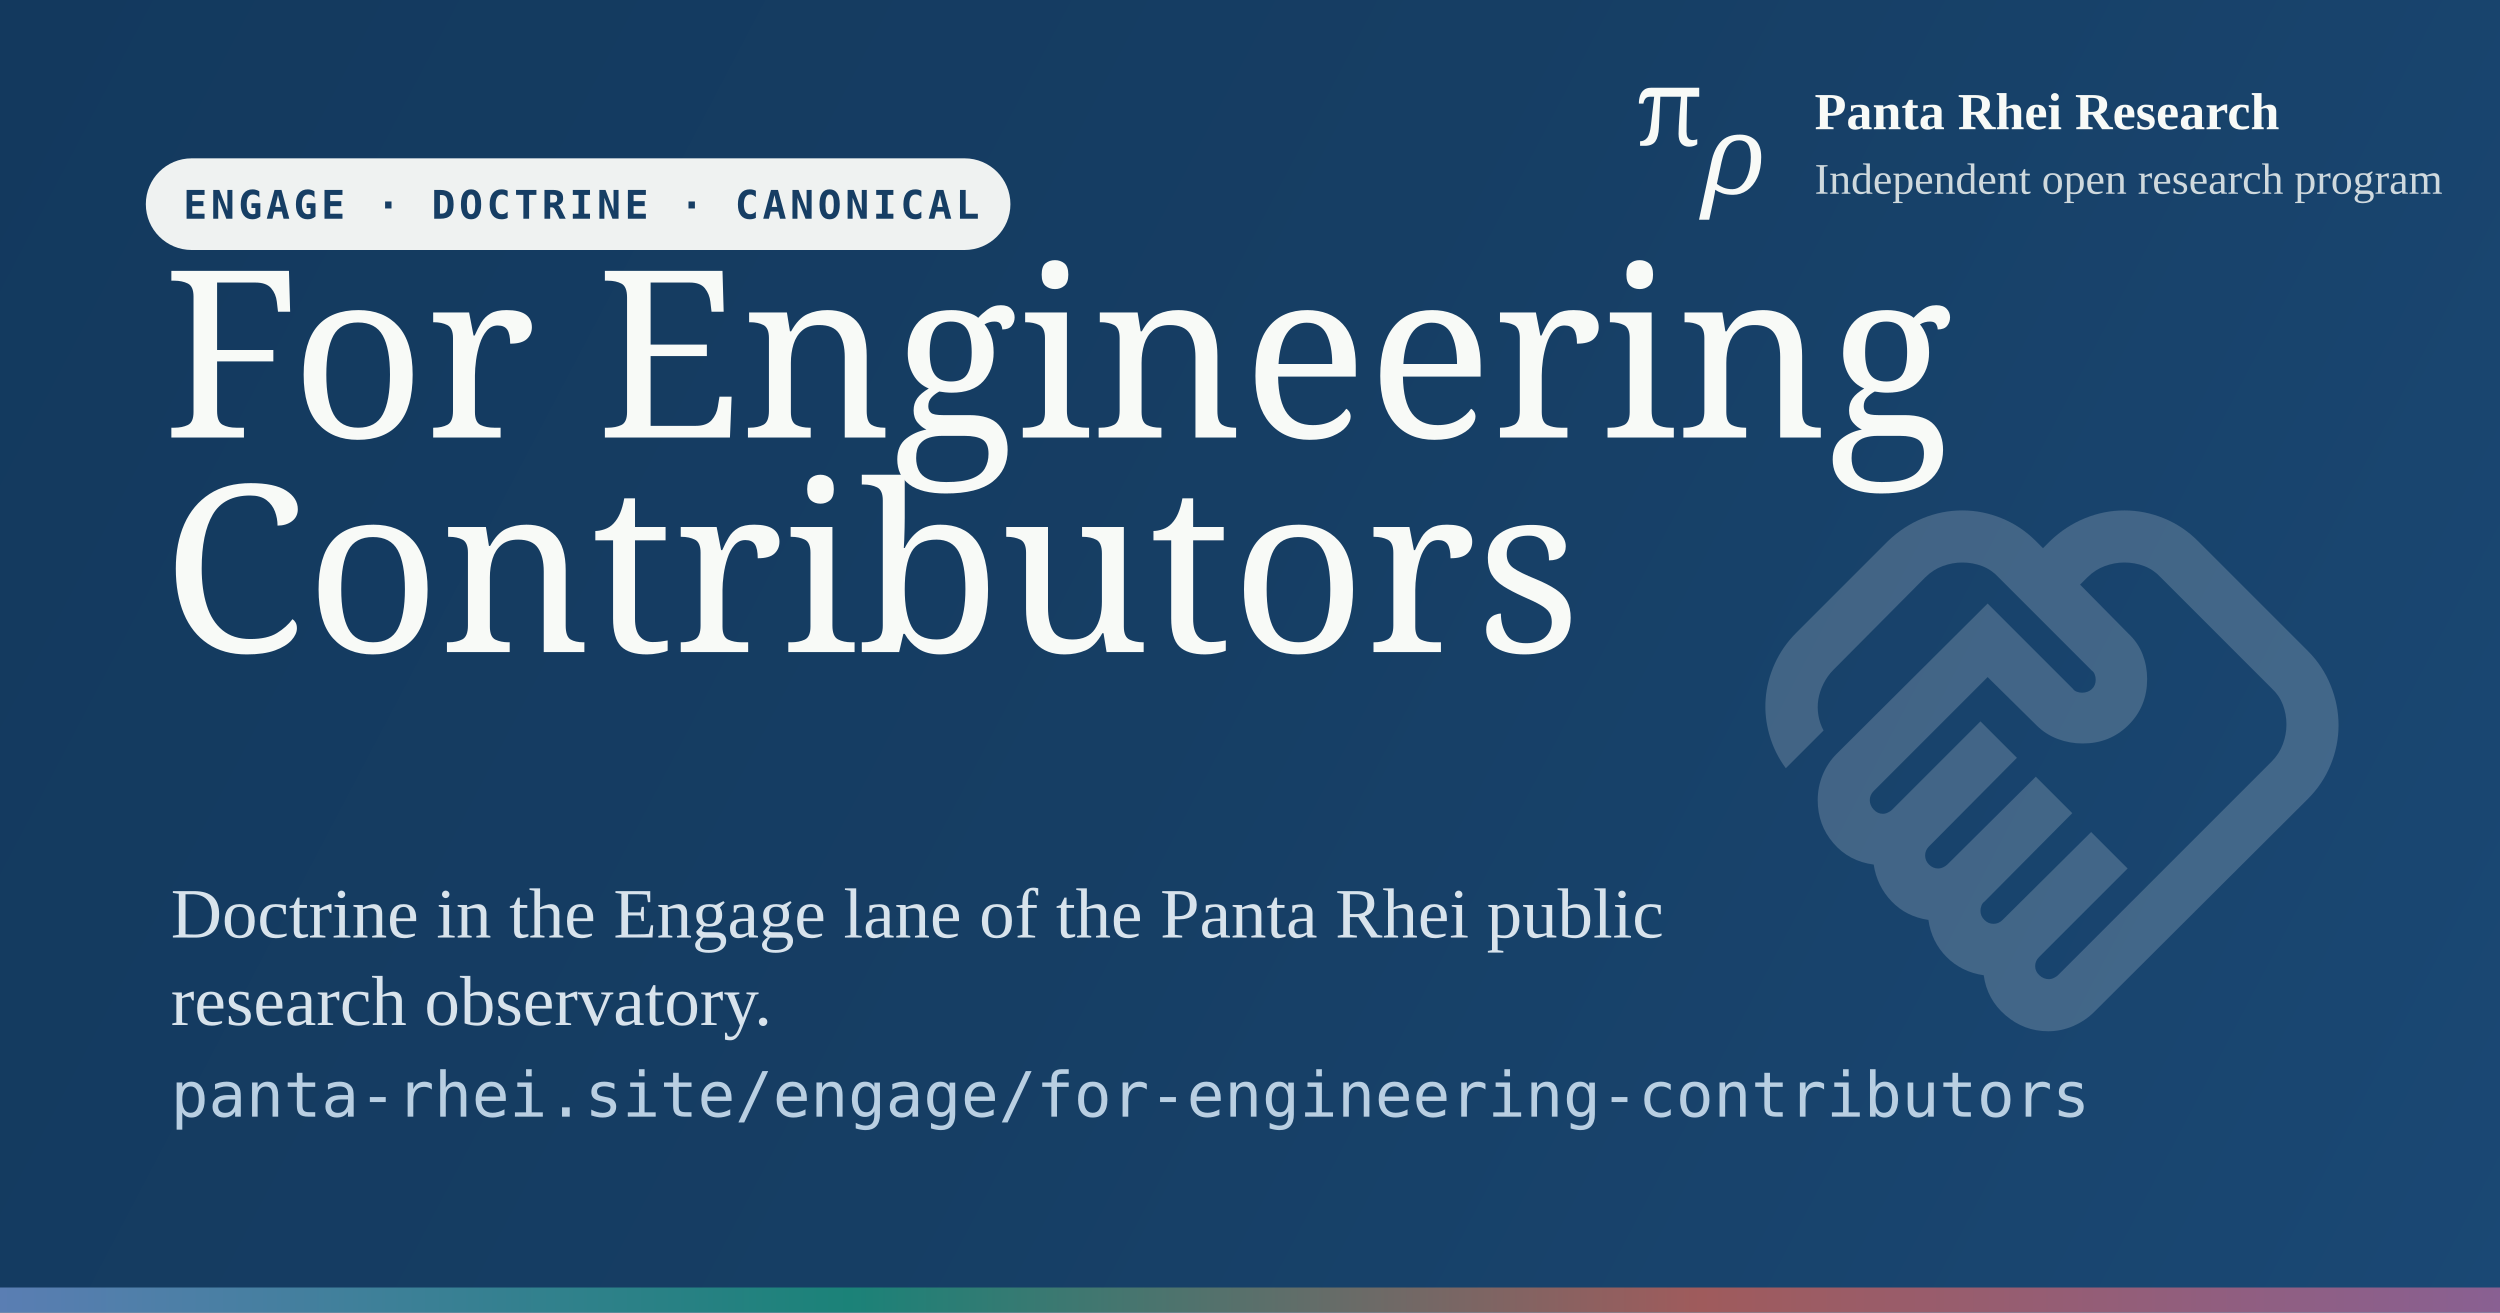
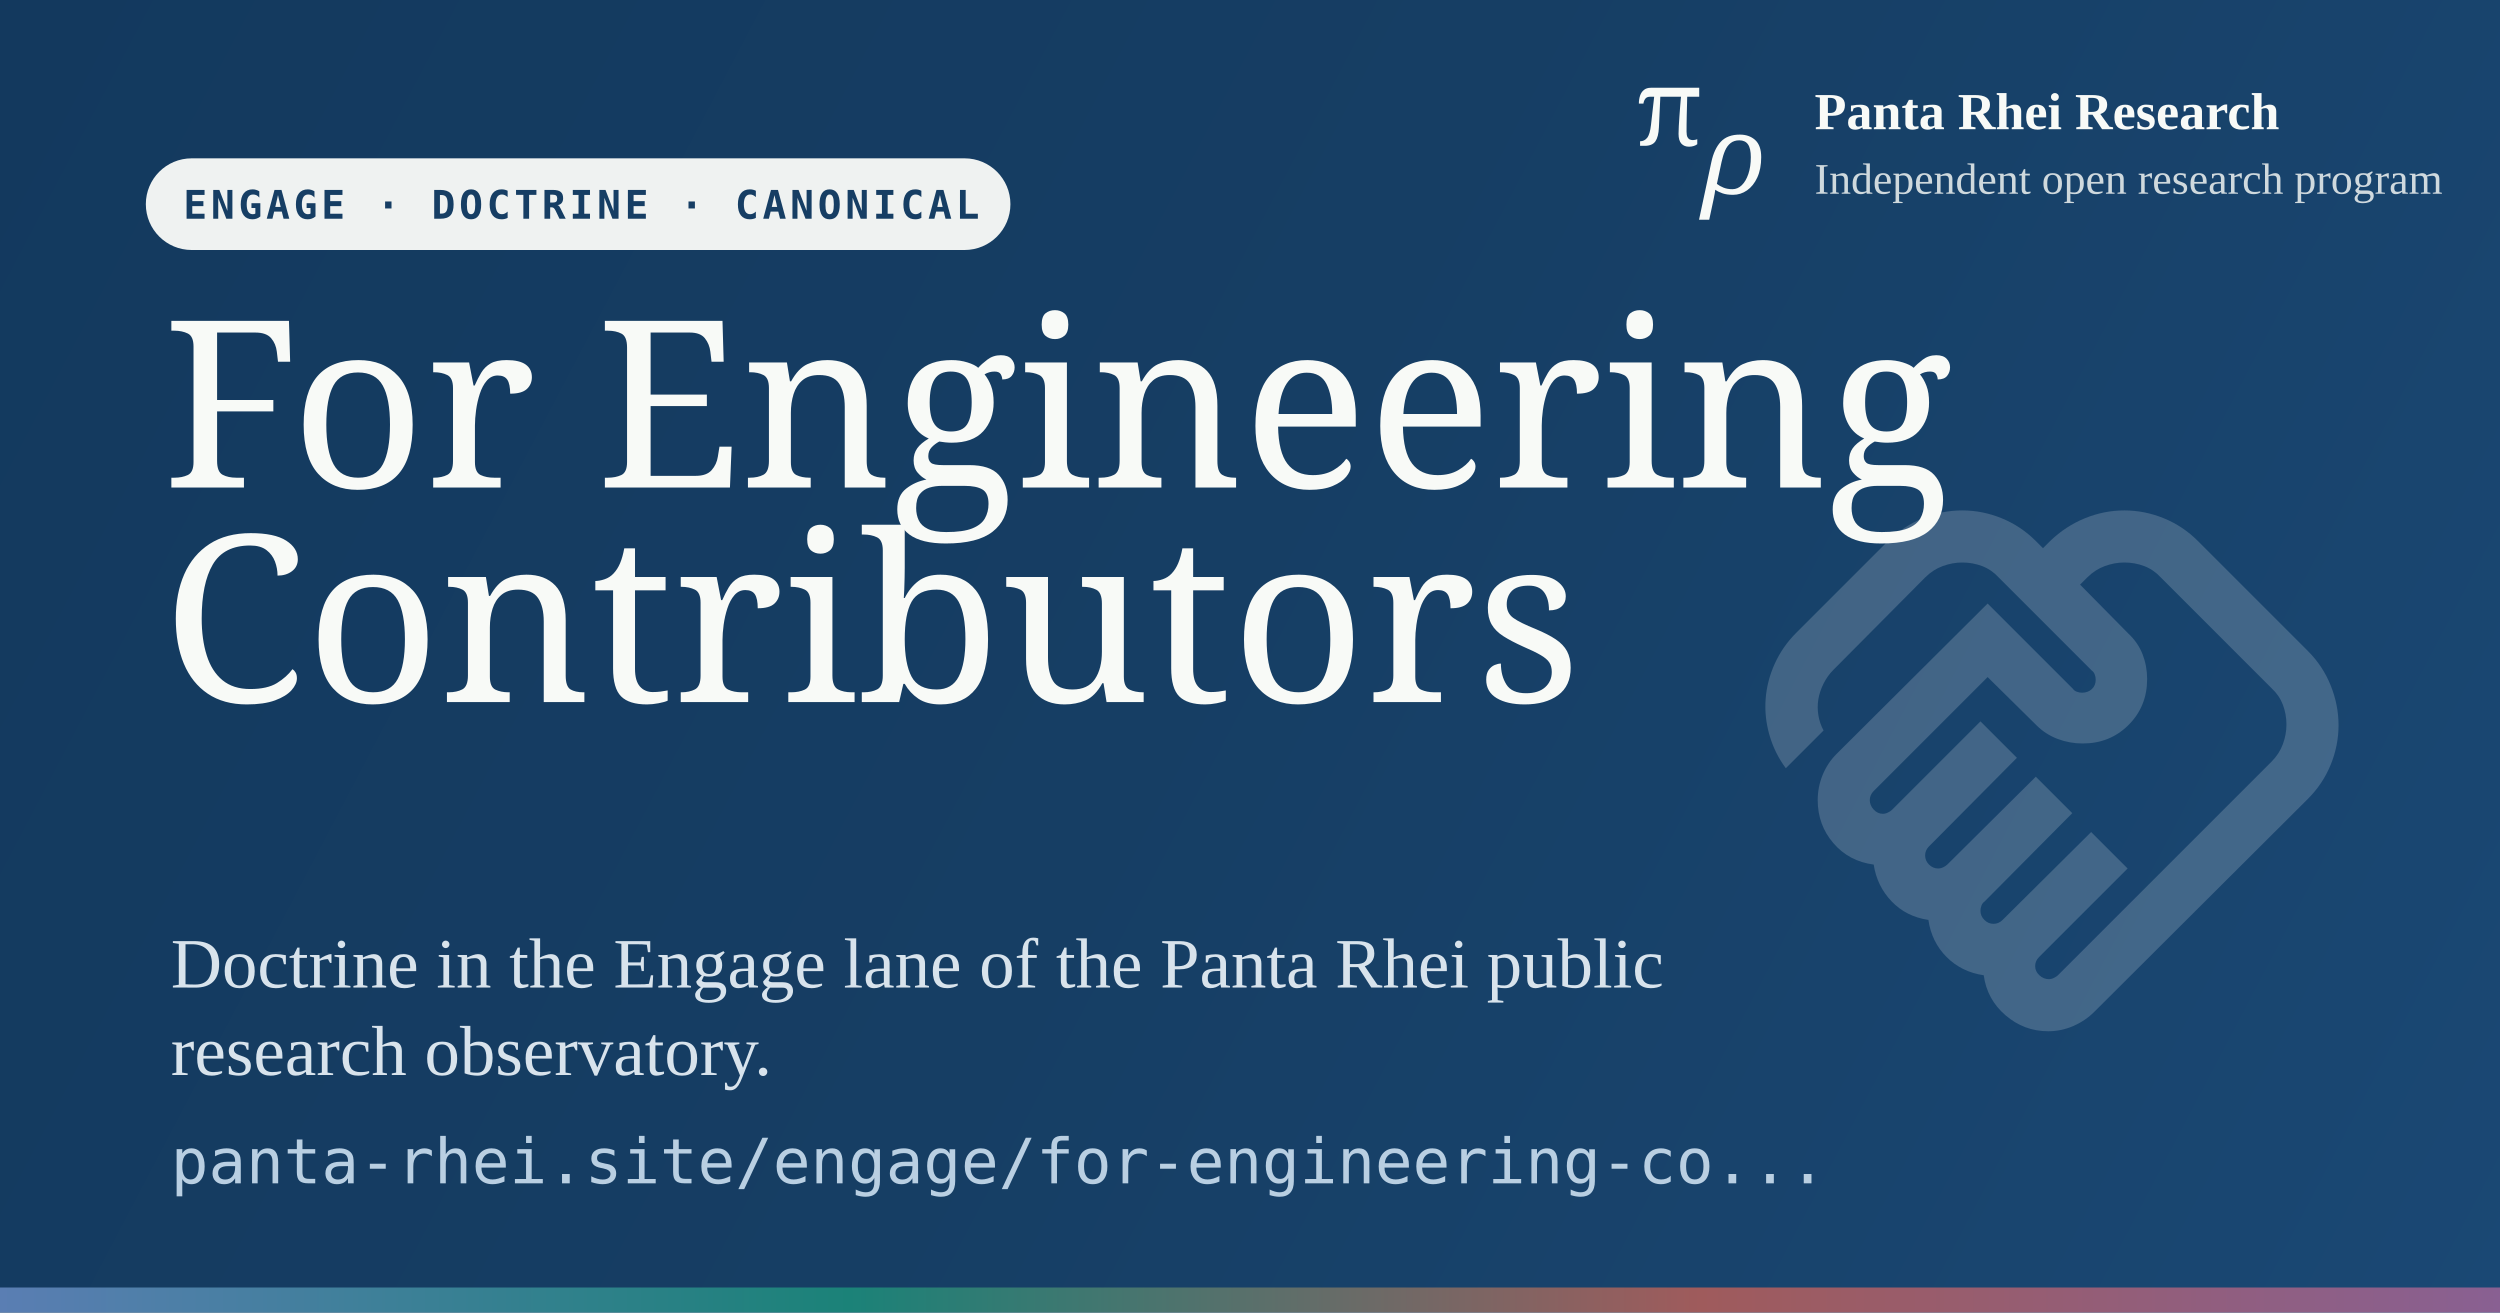
<svg xmlns="http://www.w3.org/2000/svg" width="1200" height="630" viewBox="0 0 1200 630" role="img" aria-label="Panta Rhei preview card for For Engineering Contributors.">
  <defs>
    <style>
      @font-face { font-family: "EB Garamond OG"; src: url("../fonts-local/EBGaramond-Regular.ttf"); }
      @font-face { font-family: "Source Sans 3 OG"; src: url("../fonts-local/SourceSans3-Regular.ttf"); }
      @font-face { font-family: "Source Code Pro OG"; src: url("../fonts-local/SourceCodePro-Regular.ttf"); }
    </style>
    <linearGradient id="spectrum-rule" x1="0" y1="0" x2="1200" y2="0" gradientUnits="userSpaceOnUse">
      <stop offset="0%" stop-color="#5A7EB3" />
      <stop offset="34%" stop-color="#1B8278" />
      <stop offset="68%" stop-color="#9F5B5C" />
      <stop offset="100%" stop-color="#896092" />
    </linearGradient>
  </defs>
  <linearGradient id="panta-og-dark-gradient" x1="0" y1="0" x2="1200" y2="630" gradientUnits="userSpaceOnUse">
    <stop offset="0%" stop-color="#13395E" />
    <stop offset="48%" stop-color="#163E64" />
    <stop offset="100%" stop-color="#1A4874" />
  </linearGradient>
  <rect width="1200" height="630" fill="url(#panta-og-dark-gradient)" />
  <rect x="0" y="618" width="1200" height="12" fill="url(#spectrum-rule)" />
  <svg x="835" y="220" width="300" height="300" viewBox="0 -960 960 960" opacity="0.18" aria-hidden="true">
    <path d="M475-160q4 0 8-2t6-4l328-328q12-12 17.5-27t5.5-30q0-16-5.5-30.5T817-607L647-777q-11-12-25.5-17.5T591-800q-15 0-30 5.5T534-777l-11 11 74 75q15 14 22 32t7 38q0 42-28.5 70.5T527-522q-20 0-38.5-7T456-550l-75-74-175 175q-3 3-4.5 6.5T200-435q0 8 6 14.5t14 6.5q4 0 8-2t6-4l136-136 56 56-135 136q-3 3-4.5 6.5T285-350q0 8 6 14t14 6q4 0 8-2t6-4l136-135 56 56-135 136q-3 2-4.5 6t-1.5 8q0 8 6 14t14 6q4 0 7.5-1.5t6.5-4.5l136-135 56 56-136 136q-3 3-4.5 6.5T454-180q0 8 6.5 14t14.5 6Zm-1 80q-37 0-65.5-24.5T375-166q-34-5-57-28t-28-57q-34-5-56.5-28.5T206-336q-38-5-62-33t-24-66q0-20 7.5-38.5T149-506l232-231 131 131q2 3 6 4.5t8 1.5q9 0 15-5.5t6-14.5q0-4-1.5-8t-4.5-6L398-777q-11-12-25.5-17.5T342-800q-15 0-30 5.5T285-777L144-635q-9 9-15 21t-8 24q-2 12 0 24.5t8 23.5l-58 58q-17-23-25-50.5T40-590q2-28 14-54.5T87-692l141-141q24-23 53.5-35t60.5-12q31 0 60.5 12t52.5 35l11 11 11-11q24-23 53.5-35t60.5-12q31 0 60.5 12t52.5 35l169 169q23 23 35 53t12 61q0 31-12 60.5T873-437L545-110q-14 14-32.5 22T474-80Zm-99-560Z" fill="#FFFFFF" />
  </svg>
  <g transform="translate(785 26)" fill="#F8FAF7">
    <text x="0" y="44" font-family="EB Garamond OG, Georgia, serif" font-size="52" font-weight="400">π</text>
    <text x="31" y="67" font-family="EB Garamond OG, Georgia, serif" font-size="52" font-style="italic" font-weight="400">ρ</text>
    <text x="86" y="36" font-family="Source Sans 3 OG, Inter, Arial, sans-serif" font-size="25" font-weight="700">Panta Rhei Research</text>
    <text x="86" y="67" font-family="Source Sans 3 OG, Inter, Arial, sans-serif" font-size="21" opacity="0.82">Independent open research program</text>
  </g>
  <g transform="translate(70 76)">
    <rect width="415" height="44" rx="22" fill="#F8FAF7" opacity="0.96" />
    <text x="18" y="29" font-family="Source Code Pro OG, ui-monospace, monospace" font-size="19" font-weight="700" letter-spacing="1.8" fill="#163E64">ENGAGE · DOCTRINE · CANONICAL</text>
  </g>
  <text font-family="EB Garamond OG, Georgia, serif" font-size="112" font-weight="400" fill="#F8FAF7">
-     <tspan x="78" y="210">For Engineering</tspan>
-     <tspan x="78" y="313">Contributors</tspan>
+     <tspan x="78" y="234">For Engineering</tspan>
+     <tspan x="78" y="337">Contributors</tspan>
  </text>
  <text font-family="Source Sans 3 OG, Inter, Arial, sans-serif" font-size="34" font-weight="400" fill="#D8E3EC">
-     <tspan x="82" y="450">Doctrine in the Engage lane of the Panta Rhei public</tspan>
-     <tspan x="82" y="492">research observatory.</tspan>
+     <tspan x="82" y="474">Doctrine in the Engage lane of the Panta Rhei public</tspan>
+     <tspan x="82" y="516">research observatory.</tspan>
  </text>
-   <text x="82" y="536" font-family="Source Code Pro OG, ui-monospace, monospace" font-size="30" font-weight="500" fill="#B9CFE2">panta-rhei.site/engage/for-engineering-contributors</text>
+   <text x="82" y="568" font-family="Source Code Pro OG, ui-monospace, monospace" font-size="30" font-weight="500" fill="#B9CFE2">panta-rhei.site/engage/for-engineering-co...</text>
</svg>
